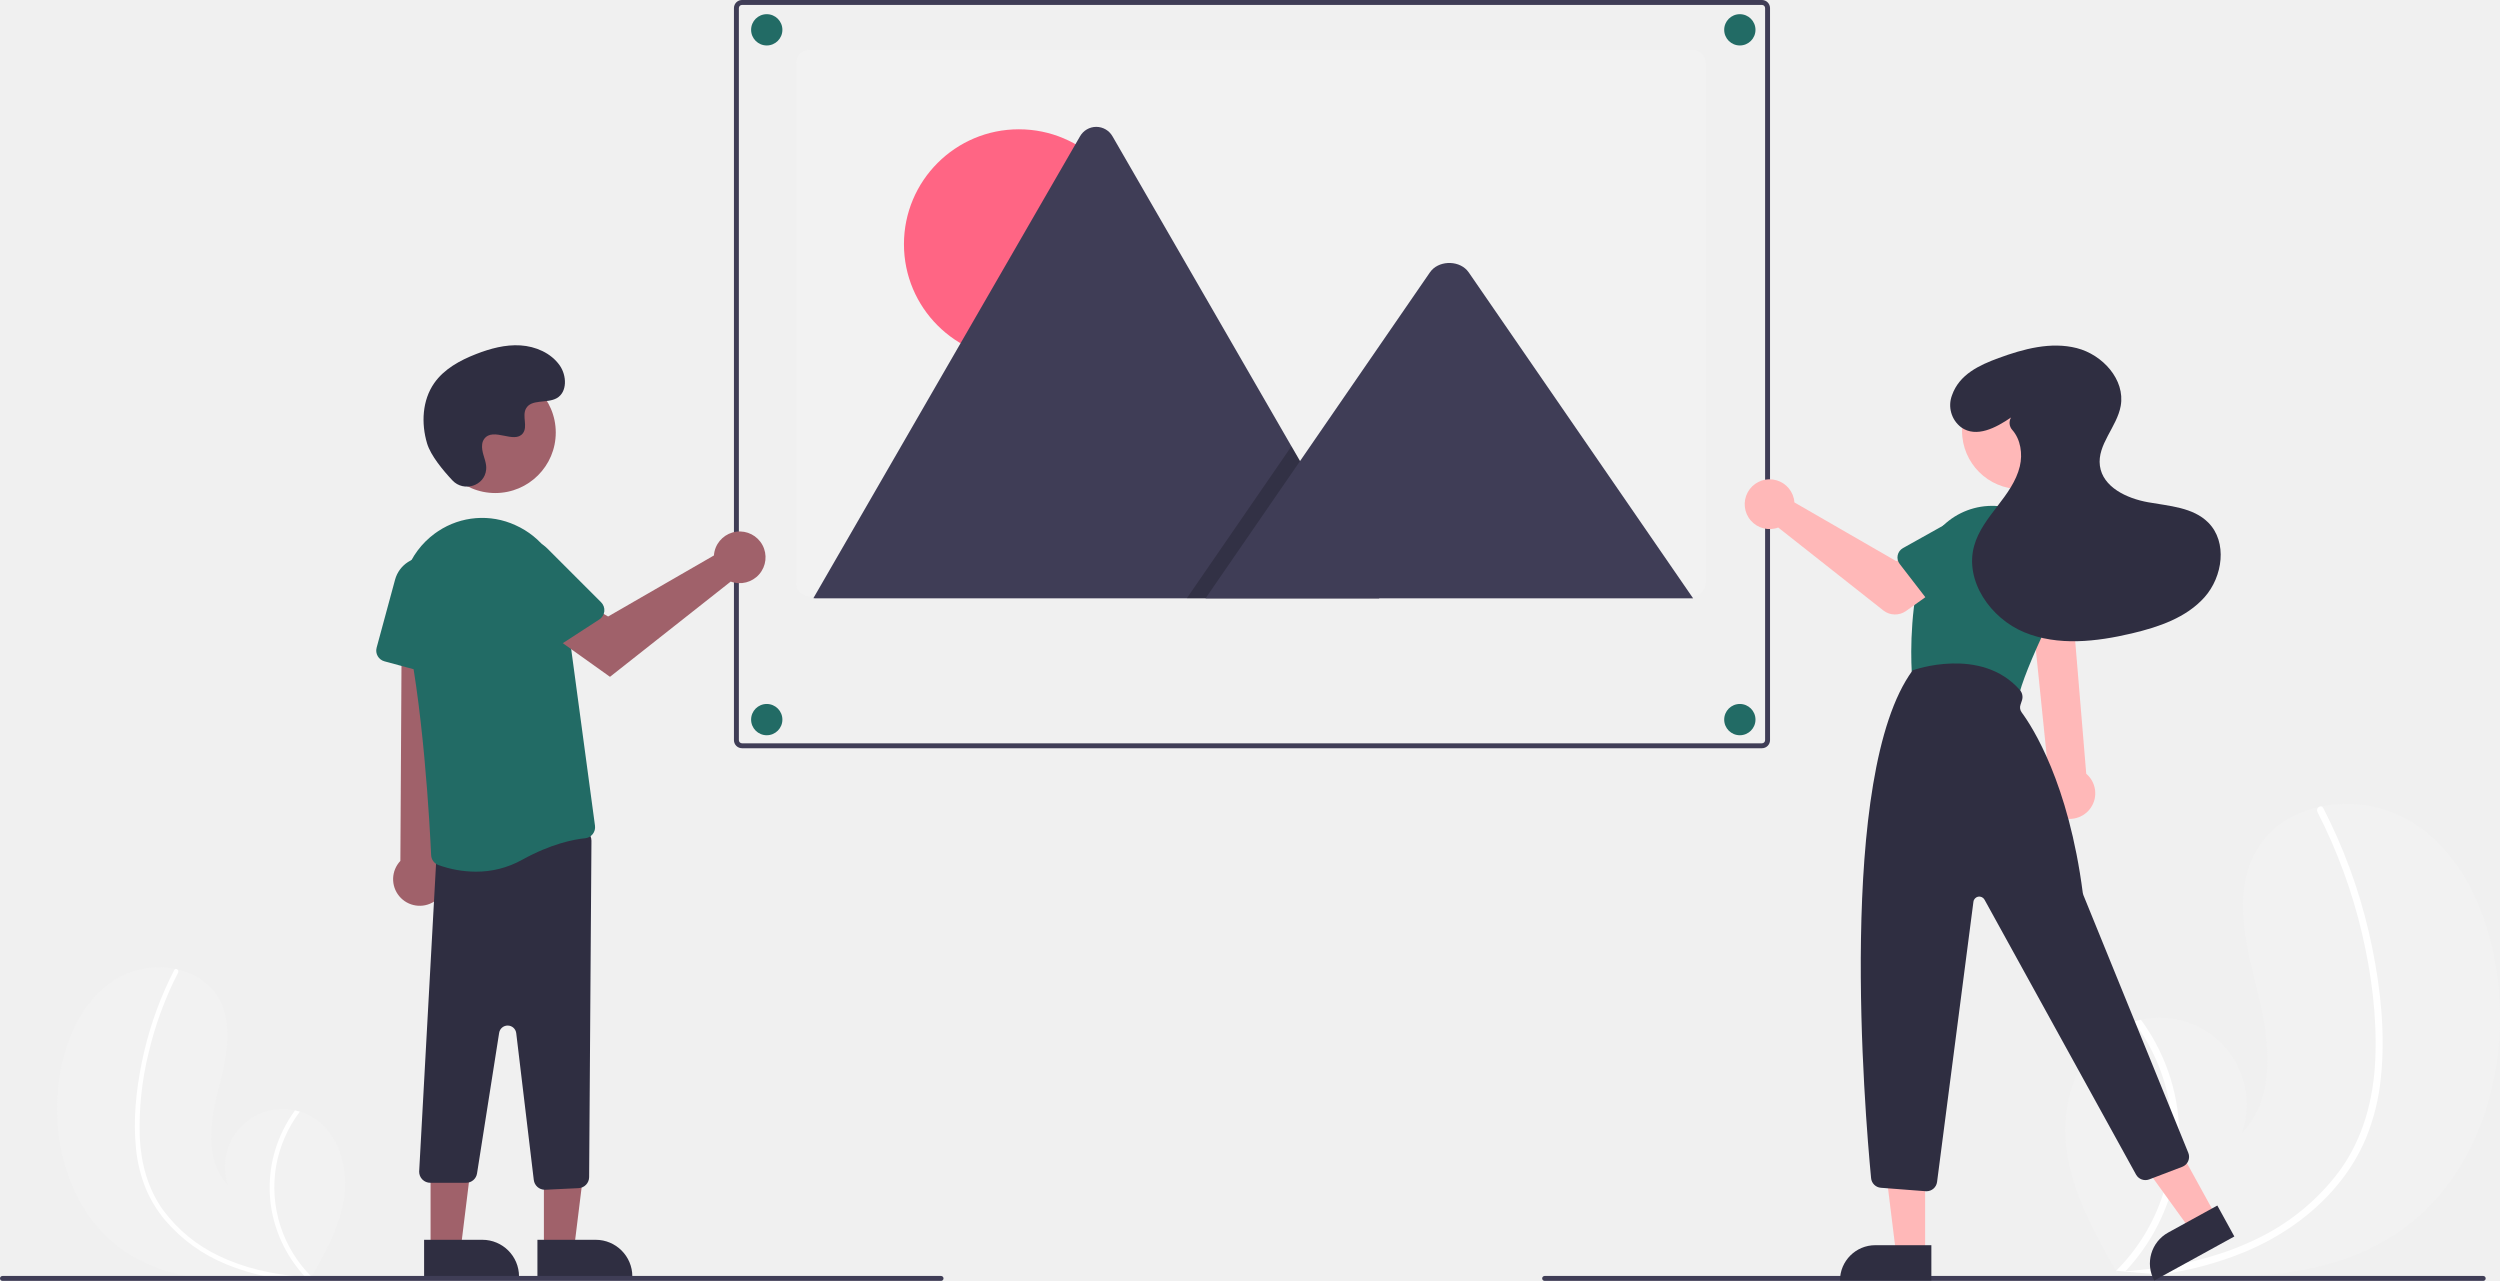
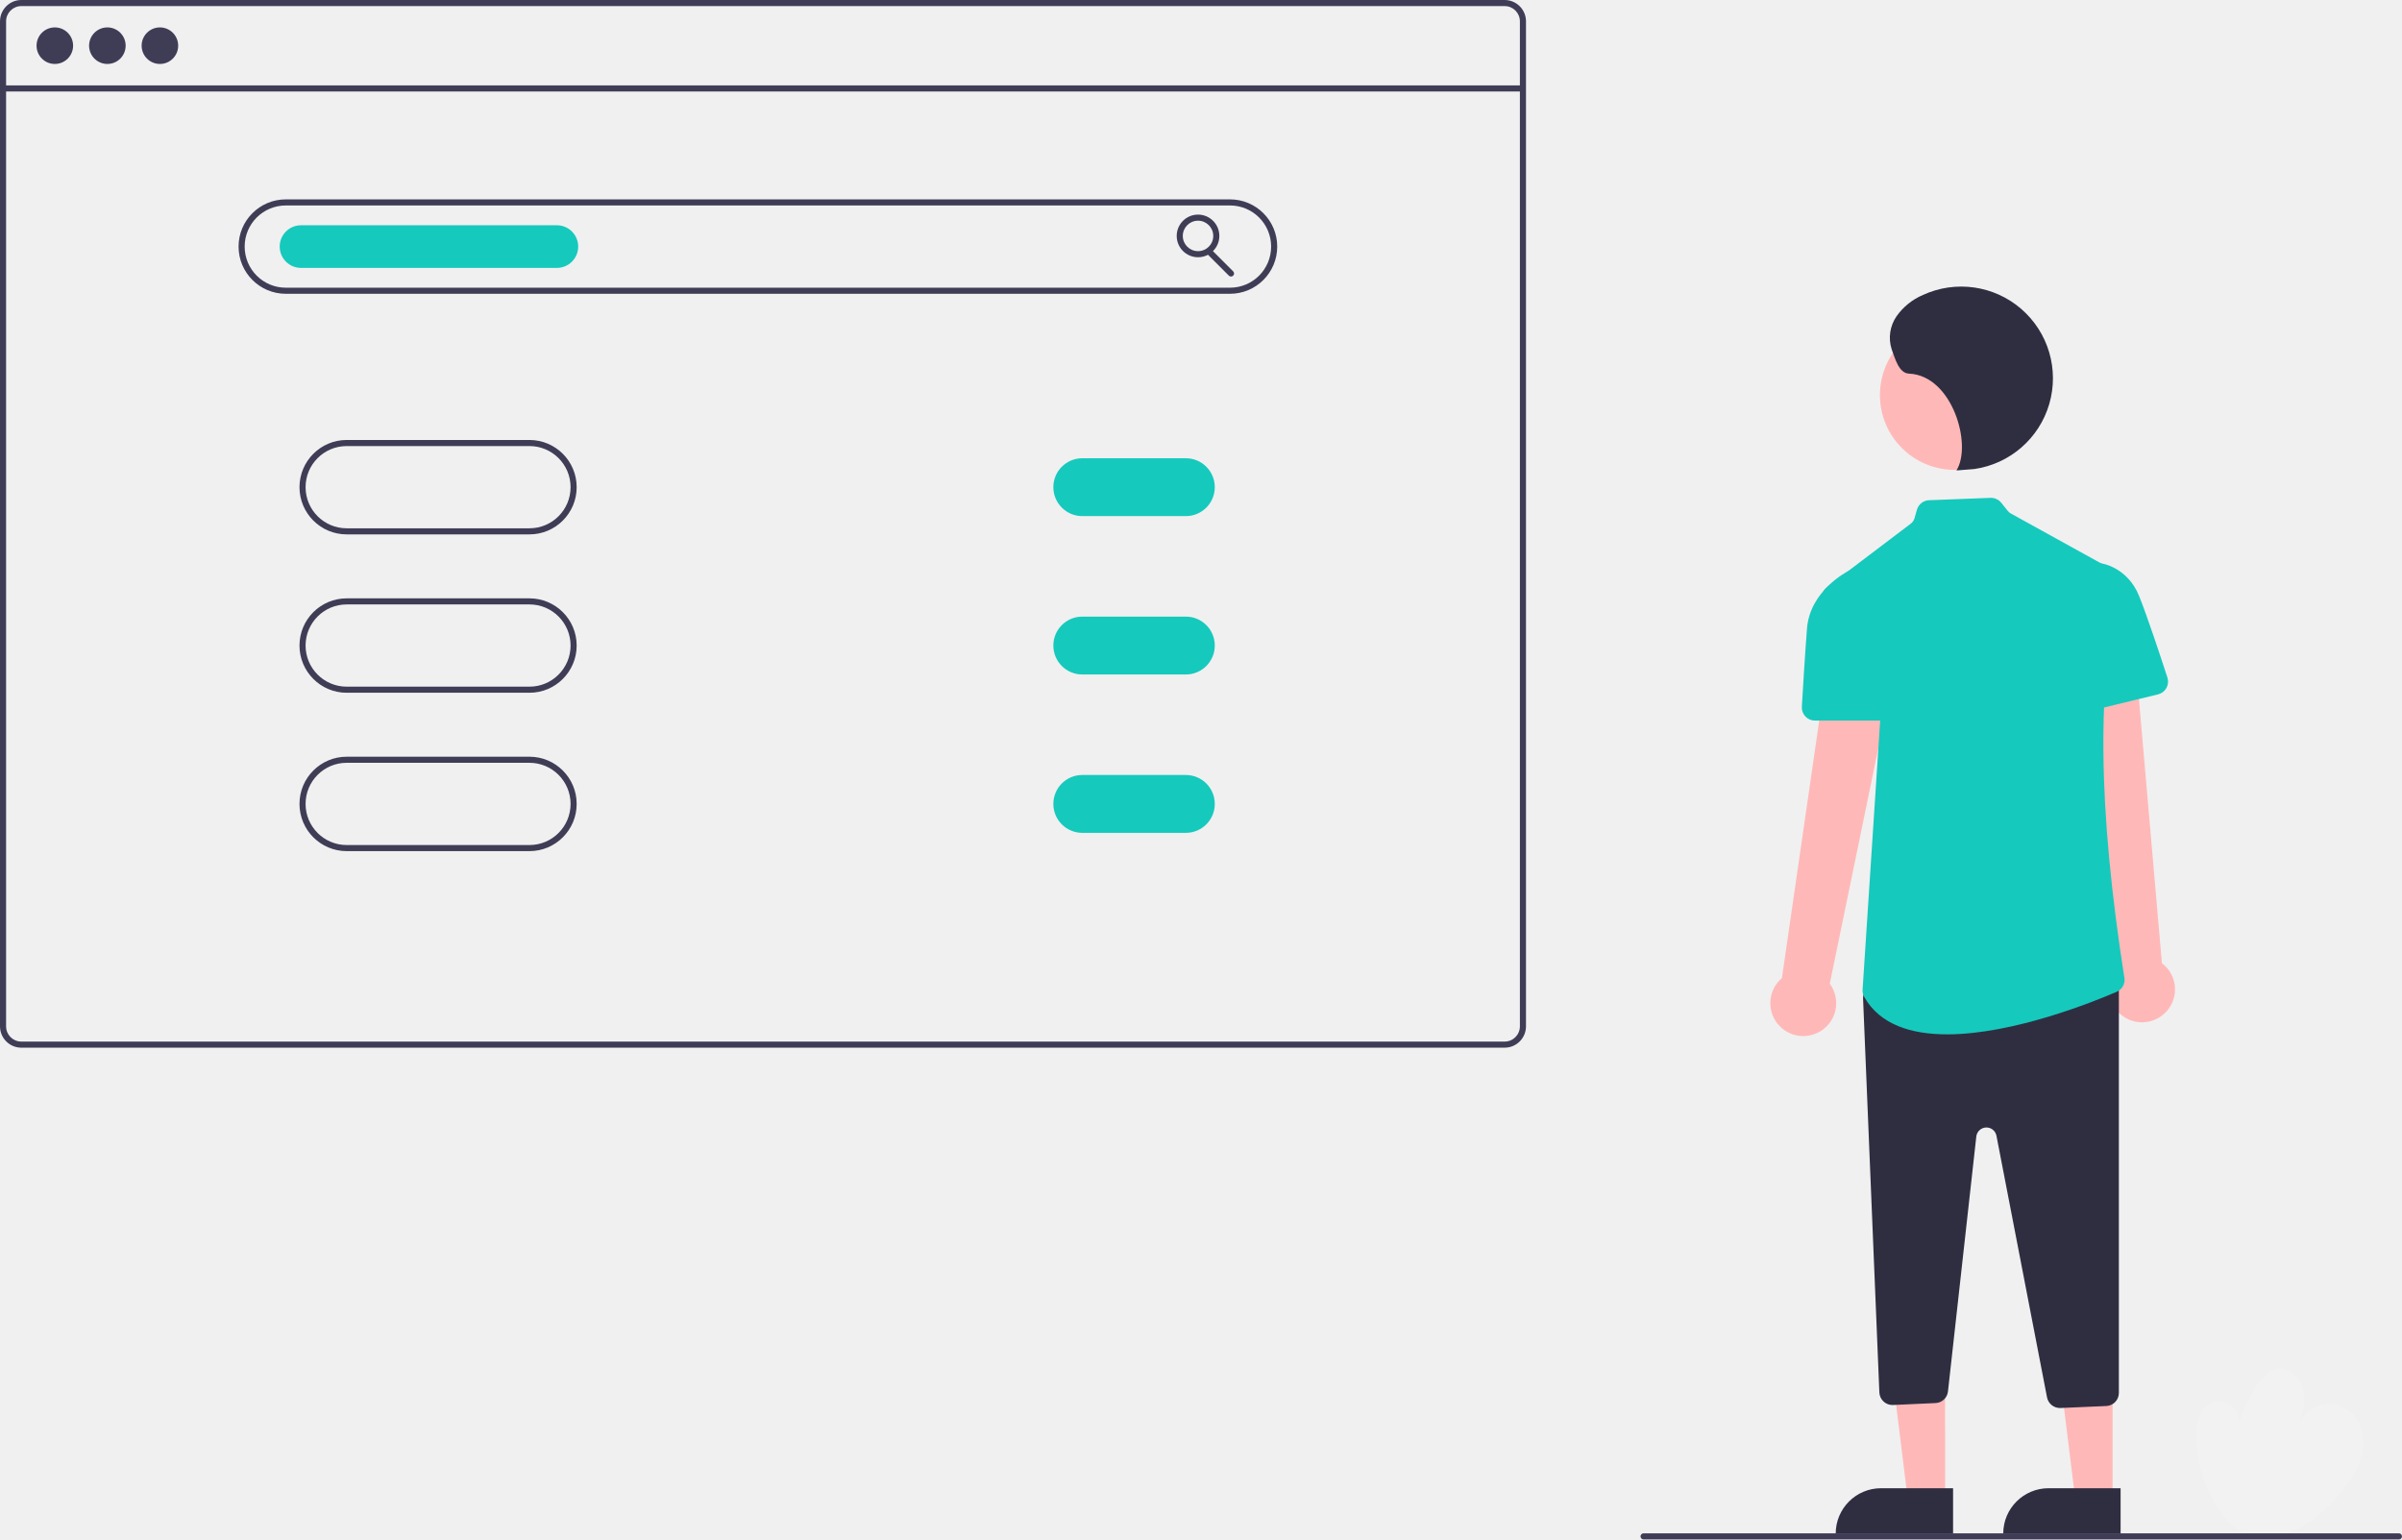
- <svg xmlns="http://www.w3.org/2000/svg" id="a5a3b5e3-d7d8-4dd0-99da-2c47698acbff" data-name="Layer 1" width="1014.809" height="519.943" viewBox="0 0 1014.809 519.943">
-   <path d="M141.875,697.022c18.351,13.22,42.132,13.884,65.119,12.26,3.21-.226,6.397-.492,9.555-.779.019-.005.044-.003.064-.008.152-.014.304-.029.449-.038.652-.061,1.304-.122,1.949-.183l-.153.291-.479.903c.172-.302.344-.598.516-.9.051-.091.107-.181.158-.272,5.955-10.363,11.861-21.106,13.368-32.939,1.557-12.282-2.819-26.189-13.629-32.226a21.814,21.814,0,0,0-4.476-1.875c-.646-.196-1.302-.356-1.964-.497a23.38,23.38,0,0,0-27.19,30.393c-9.165-9.397-7.455-24.643-4.294-37.384,3.167-12.741,7.002-26.918.56-38.362-3.581-6.37-9.879-10.322-16.946-11.914-.217-.047-.433-.093-.651-.134a34.121,34.121,0,0,0-24.514,4.295c-13.514,8.516-20.455,24.662-22.707,40.479C112.979,653.586,121.011,681.991,141.875,697.022Z" transform="translate(-92.5953 -190.0283)" fill="#f2f2f2" />
-   <path d="M147.8,656.222a58.004,58.004,0,0,0,4.003,16.346,50.366,50.366,0,0,0,7.82,12.773,64.531,64.531,0,0,0,24.788,17.873,92.875,92.875,0,0,0,22.583,6.068c3.21-.226,6.397-.492,9.555-.779.019-.005.044-.003.064-.008.152-.014.304-.029.449-.038.652-.061,1.304-.122,1.949-.183l-.153.291-.479.903c.172-.302.344-.598.516-.9.051-.091.107-.181.158-.272a51.34,51.34,0,0,1-14.388-44.91,51.779,51.779,0,0,1,9.651-22.129c-.646-.196-1.302-.356-1.964-.497a53.684,53.684,0,0,0-4.897,8.111,52.603,52.603,0,0,0-4.538,32.725,53.781,53.781,0,0,0,13.626,26.825c-.613-.043-1.232-.093-1.838-.148-11.474-.972-22.925-3.439-33.333-8.492a60.034,60.034,0,0,1-22.49-18.453c-6.303-8.693-9.081-19.149-9.558-29.776a125.662,125.662,0,0,1,3.567-34.019,142.789,142.789,0,0,1,11.998-32.683,1.027,1.027,0,0,0-.408-1.355.873.873,0,0,0-.651-.134.76.76,0,0,0-.502.43c-.656,1.28-1.3,2.562-1.919,3.857A144.41,144.41,0,0,0,150.105,621.554C147.824,632.867,146.606,644.702,147.8,656.222Z" transform="translate(-92.5953 -190.0283)" fill="#fff" />
-   <path d="M1068.011,688.875c-27.688,19.946-63.569,20.948-98.252,18.497-4.843-.342-9.652-.743-14.416-1.175-.029-.007-.067-.005-.096-.012-.229-.022-.458-.044-.677-.057-.983-.092-1.967-.184-2.941-.277l.23.439.722,1.363c-.26-.456-.519-.903-.778-1.359-.076-.137-.162-.273-.238-.41-8.985-15.635-17.896-31.845-20.169-49.699-2.35-18.531,4.254-39.515,20.563-48.623a32.912,32.912,0,0,1,6.754-2.828c.975-.296,1.964-.537,2.964-.75a35.277,35.277,0,0,1,41.024,45.858c13.828-14.179,11.248-37.181,6.478-56.405-4.779-19.223-10.565-40.615-.844-57.881,5.403-9.611,14.905-15.574,25.569-17.976.327-.071.654-.141.982-.202a51.483,51.483,0,0,1,36.988,6.481c20.39,12.849,30.862,37.211,34.261,61.075C1111.609,623.337,1099.49,666.195,1068.011,688.875Z" transform="translate(-92.5953 -190.0283)" fill="#f2f2f2" />
-   <path d="M1059.071,627.314a87.517,87.517,0,0,1-6.04,24.662,75.993,75.993,0,0,1-11.799,19.272c-9.951,11.971-23.11,20.971-37.4,26.968a140.132,140.132,0,0,1-34.074,9.155c-4.843-.342-9.652-.743-14.416-1.175-.029-.007-.067-.005-.096-.012-.229-.022-.458-.044-.677-.057-.983-.092-1.967-.184-2.941-.277l.23.439.722,1.363c-.26-.456-.519-.903-.778-1.359-.076-.137-.162-.273-.238-.41a77.462,77.462,0,0,0,21.709-67.761,78.126,78.126,0,0,0-14.562-33.389c.975-.296,1.964-.537,2.964-.75a81.002,81.002,0,0,1,7.389,12.238,79.369,79.369,0,0,1,6.848,49.376,81.146,81.146,0,0,1-20.559,40.474c.925-.065,1.859-.141,2.773-.224,17.313-1.467,34.59-5.189,50.293-12.812a90.58,90.58,0,0,0,33.933-27.842c9.51-13.116,13.701-28.892,14.421-44.927.763-17.167-1.464-34.635-5.382-51.329a215.443,215.443,0,0,0-18.103-49.313,1.549,1.549,0,0,1,.615-2.045,1.317,1.317,0,0,1,.982-.202,1.147,1.147,0,0,1,.757.649c.99,1.932,1.961,3.865,2.896,5.82a217.889,217.889,0,0,1,17.057,51.161C1059.035,592.076,1060.872,609.932,1059.071,627.314Z" transform="translate(-92.5953 -190.0283)" fill="#fff" />
-   <path d="M807.819,493.758H393.794a3.281,3.281,0,0,1-3.273-3.272V193.302a3.281,3.281,0,0,1,3.273-3.273H807.818a3.281,3.281,0,0,1,3.273,3.272v297.184A3.281,3.281,0,0,1,807.819,493.758ZM393.794,192.028a1.277,1.277,0,0,0-1.274,1.274V490.484a1.278,1.278,0,0,0,1.275,1.273H807.818a1.278,1.278,0,0,0,1.273-1.274V193.302a1.277,1.277,0,0,0-1.274-1.273H393.794Z" transform="translate(-92.5953 -190.0283)" fill="#3f3d56" />
-   <path d="M784.958,215.552V426.747a5.315,5.315,0,0,1-5.314,5.317H421.125a4.482,4.482,0,0,1-.762-.059,5.312,5.312,0,0,1-4.555-5.258V215.552a5.315,5.315,0,0,1,5.314-5.317H779.641a5.315,5.315,0,0,1,5.317,5.314Z" transform="translate(-92.5953 -190.0283)" fill="#f2f2f2" />
-   <circle cx="413.584" cy="99.131" r="46.648" fill="#ff6584" />
-   <path d="M652.462,432.91H423.622a4.666,4.666,0,0,1-.855-.068L530.998,245.372a7.578,7.578,0,0,1,13.191,0L616.825,371.179l3.48,6.02Z" transform="translate(-92.5953 -190.0283)" fill="#3f3d56" />
-   <polygon points="559.866 242.882 481.735 242.882 520.089 187.171 522.85 183.158 524.23 181.151 527.71 187.171 559.866 242.882" opacity="0.2" style="isolation:isolate" />
-   <path d="M779.878,432.91H581.95l38.354-55.711,2.76-4.013,49.979-72.602c3.277-4.758,11.159-5.055,15.012-.897a9.033,9.033,0,0,1,.72.897Z" transform="translate(-92.5953 -190.0283)" fill="#3f3d56" />
-   <circle cx="311.242" cy="292.106" r="6.35" fill="#226b65" />
-   <circle cx="311.242" cy="12.106" r="6.35" fill="#226b65" />
-   <circle cx="706.242" cy="12.106" r="6.35" fill="#226b65" />
-   <circle cx="706.242" cy="292.106" r="6.35" fill="#226b65" />
-   <polygon points="220.779 506.765 233.039 506.765 238.871 459.477 220.777 459.478 220.779 506.765" fill="#a0616a" />
-   <path d="M310.748,693.29h38.531a0,0,0,0,1,0,0V708.177a0,0,0,0,1,0,0H325.635a14.887,14.887,0,0,1-14.887-14.887v0A0,0,0,0,1,310.748,693.29Z" transform="translate(567.4629 1211.424) rotate(179.9974)" fill="#2f2e41" />
-   <polygon points="174.779 506.765 187.039 506.765 192.871 459.477 174.777 459.478 174.779 506.765" fill="#a0616a" />
-   <path d="M264.748,693.29h38.531a0,0,0,0,1,0,0V708.177a0,0,0,0,1,0,0H279.635a14.887,14.887,0,0,1-14.887-14.887v0A0,0,0,0,1,264.748,693.29Z" transform="translate(475.4629 1211.426) rotate(179.9974)" fill="#2f2e41" />
-   <path d="M268.872,555.955a10.743,10.743,0,0,0,2.062-16.343l8.072-114.558-23.253,2.255L255.115,539.496a10.801,10.801,0,0,0,13.757,16.459Z" transform="translate(-92.5953 -190.0283)" fill="#a0616a" />
-   <path d="M313.74,672.977a4.517,4.517,0,0,1-4.469-3.966l-7.126-59.603a3.5,3.5,0,0,0-6.933-.128l-8.977,57.067a4.479,4.479,0,0,1-4.445,3.801H267.24a4.5,4.5,0,0,1-4.5-4.534l6.944-126.534a4.474,4.474,0,0,1,3.854-4.42l53.994-7.838a4.501,4.501,0,0,1,5.146,4.485l-.942,136.557a4.499,4.499,0,0,1-4.286,4.463l-13.496.644Q313.847,672.977,313.74,672.977Z" transform="translate(-92.5953 -190.0283)" fill="#2f2e41" />
-   <path d="M285.748,543.861a45.085,45.085,0,0,1-15.226-2.711,4.465,4.465,0,0,1-2.918-4.005c-.466-10.337-3.191-63.544-11.125-95.999a33.178,33.178,0,0,1,12.636-34.573q.64-.46,1.305-.903a32.306,32.306,0,0,1,31.396-2.461,33.219,33.219,0,0,1,19.364,25.957l12.938,96.051a4.478,4.478,0,0,1-.931,3.401,4.418,4.418,0,0,1-3.053,1.673c-4.483.447-13.781,2.185-25.68,8.796A38.125,38.125,0,0,1,285.748,543.861Z" transform="translate(-92.5953 -190.0283)" fill="#226b65" />
-   <path d="M269.931,464.242l-21.291-5.773a4.505,4.505,0,0,1-3.166-5.521l7.485-27.605a12.399,12.399,0,0,1,24.346,3.927l-1.704,30.876a4.5,4.5,0,0,1-5.671,4.095Z" transform="translate(-92.5953 -190.0283)" fill="#226b65" />
-   <circle cx="201.036" cy="175.577" r="24.561" fill="#a0616a" />
-   <path d="M382.635,413.86a10.527,10.527,0,0,0-.239,1.64l-42.957,24.782-10.441-6.011-11.131,14.572L340.203,464.764l49.008-38.663A10.496,10.496,0,1,0,382.635,413.86Z" transform="translate(-92.5953 -190.0283)" fill="#a0616a" />
-   <path d="M335.878,441.478l-18.504,12.009a4.505,4.505,0,0,1-6.224-1.325l-15.57-23.992a12.399,12.399,0,0,1,19.168-15.516l21.863,21.868a4.5,4.5,0,0,1-.733,6.957Z" transform="translate(-92.5953 -190.0283)" fill="#226b65" />
-   <path d="M276.251,385.037c4.582,4.881,13.091,2.261,13.688-4.407a8.055,8.055,0,0,0-.01-1.556c-.308-2.954-2.015-5.635-1.606-8.754a4.59,4.59,0,0,1,.84-2.149c3.651-4.889,12.222,2.187,15.668-2.239,2.113-2.714-.371-6.987,1.251-10.021,2.14-4.004,8.479-2.029,12.454-4.221,4.423-2.439,4.158-9.225,1.247-13.353-3.551-5.034-9.776-7.72-15.923-8.107s-12.253,1.275-17.992,3.511c-6.521,2.541-12.988,6.054-17.001,11.788-4.88,6.973-5.35,16.348-2.909,24.502C267.442,374.992,272.509,381.051,276.251,385.037Z" transform="translate(-92.5953 -190.0283)" fill="#2f2e41" />
-   <path d="M474.595,709.972h-381a1,1,0,1,1,0-2h381a1,1,0,1,1,0,2Z" transform="translate(-92.5953 -190.0283)" fill="#3f3d56" />
-   <path d="M1100.595,709.972h-381a1,1,0,0,1,0-2h381a1,1,0,0,1,0,2Z" transform="translate(-92.5953 -190.0283)" fill="#3f3d56" />
-   <path d="M928.023,521.322a10.342,10.342,0,0,1-3.698-15.421l-7.733-75.611h16.713l6.146,73.83a10.398,10.398,0,0,1-11.427,17.202Z" transform="translate(-92.5953 -190.0283)" fill="#ffb8b8" />
-   <circle cx="820.082" cy="174.889" r="23.645" fill="#ffb8b8" />
-   <path d="M907.297,474.223l-35.289-7.706a4.343,4.343,0,0,1-3.402-4.01c-.408-7.875-.7-28.246,5.365-47.263A28.639,28.639,0,0,1,910.772,397h0a28.652,28.652,0,0,1,16.271,39.558c-7.826,16.07-12.754,27.707-14.649,34.59a4.325,4.325,0,0,1-5.097,3.075Z" transform="translate(-92.5953 -190.0283)" fill="#226b65" />
-   <polygon points="781.457 508.826 769.654 508.825 764.04 463.301 781.459 463.301 781.457 508.826" fill="#ffb8b8" />
-   <path d="M761.224,505.453H783.986a0,0,0,0,1,0,0v14.332a0,0,0,0,1,0,0H746.892a0,0,0,0,1,0,0v0A14.332,14.332,0,0,1,761.224,505.453Z" fill="#2f2e41" />
-   <polygon points="899.476 493.529 889.134 499.215 862.279 462.029 877.544 453.637 899.476 493.529" fill="#ffb8b8" />
-   <path d="M975.648,687.433h22.762a0,0,0,0,1,0,0v14.332a0,0,0,0,1,0,0H961.316a0,0,0,0,1,0,0v0A14.332,14.332,0,0,1,975.648,687.433Z" transform="translate(-306.0206 367.9614) rotate(-28.80096)" fill="#2f2e41" />
-   <path d="M874.267,673.573l-18.17-1.399a4.32,4.32,0,0,1-3.98-3.899c-2.589-27.009-13.95-163.879,16.777-206.019l.086-.118.137-.051c.275-.101,27.678-9.872,43.4,8.035a4.33,4.33,0,0,1,.834,4.214l-.6,1.799a3.355,3.355,0,0,0,.477,3.055c4.363,5.898,19.048,28.616,24.82,73.289a3.337,3.337,0,0,0,.218.829l42.613,104.682a4.332,4.332,0,0,1-2.47,5.681L965.002,668.781a4.356,4.356,0,0,1-5.336-1.958L898.15,555.216a2.407,2.407,0,0,0-4.494.853L878.896,669.811a4.332,4.332,0,0,1-4.292,3.775C874.492,673.586,874.38,673.582,874.267,673.573Z" transform="translate(-92.5953 -190.0283)" fill="#2f2e41" />
-   <path d="M820.754,392.383a10.134,10.134,0,0,1,.23,1.579l41.355,23.858,10.052-5.787,10.716,14.029-16.8,11.974a7.702,7.702,0,0,1-9.24-.225l-42.645-33.643a10.106,10.106,0,1,1,6.33-11.785Z" transform="translate(-92.5953 -190.0283)" fill="#ffb8b8" />
-   <path d="M862.908,415.435a4.328,4.328,0,0,1,2.129-2.912l18.978-10.612a12.031,12.031,0,0,1,14.755,19.008l-15.131,15.713a4.332,4.332,0,0,1-6.55-.359l-13.366-17.323A4.327,4.327,0,0,1,862.908,415.435Z" transform="translate(-92.5953 -190.0283)" fill="#226b65" />
-   <path d="M912.032,448.151a4.327,4.327,0,0,1-1.605-3.231l-.681-21.732a12.031,12.031,0,0,1,23.667-4.345l6.98,20.667a4.332,4.332,0,0,1-3.335,5.649l-21.532,3.888A4.327,4.327,0,0,1,912.032,448.151Z" transform="translate(-92.5953 -190.0283)" fill="#226b65" />
-   <path d="M908.935,359.478c-6.077,4.159-14.057,8.435-20.264,4.006a11.295,11.295,0,0,1-3.707-13.02c2.972-8.499,11.138-12.241,18.947-15.109,10.151-3.729,21.204-6.695,31.684-4.025s19.741,12.816,17.849,23.464c-1.521,8.563-9.598,15.687-8.452,24.308,1.154,8.676,10.911,13.243,19.525,14.793s18.253,2.049,24.444,8.236c7.897,7.893,5.925,22.001-1.506,30.334s-18.645,12.111-29.511,14.679c-14.397,3.402-29.968,5.191-43.641-.456s-24.314-20.847-20.353-35.1c1.673-6.021,5.614-11.109,9.423-16.062s7.666-10.133,9.119-16.211c1.211-5.065.315-10.945-3.044-14.744a4.272,4.272,0,0,1-.572-4.993Z" transform="translate(-92.5953 -190.0283)" fill="#2f2e41" />
+ <svg xmlns="http://www.w3.org/2000/svg" id="e3fcecc7-e6c1-4472-ba1a-540914afc660" data-name="Layer 1" width="788.606" height="505.465" viewBox="0 0 788.606 505.465">
+   <path d="M942.334,700.889c-10.217-6.835-15.362-19.838-15.565-32.129-.068-4.122.972-8.9,4.664-10.733a6.409,6.409,0,0,1,9.174,6.785A62.045,62.045,0,0,1,945.908,653.296c1.825-3.088,4.388-6.302,7.963-6.596,4.148-.341,7.613,3.688,8.2,7.808s-.911,8.22-2.385,12.112a10.83,10.83,0,0,1,17.159-6.084c4.056,3.131,5.393,8.894,4.372,13.916s-4.017,9.415-7.331,13.323c-3.886,4.583-8.386,8.771-13.773,11.431s-11.758,3.678-17.489,1.874Z" transform="translate(-205.6969 -197.2677)" fill="#f2f2f2" />
+   <path d="M802.592,536.291a10.743,10.743,0,0,0,3.842-16.018l25.033-121.54-23.36-.308-17.384,119.998a10.801,10.801,0,0,0,11.87,17.868Z" transform="translate(-205.6969 -197.2677)" fill="#ffb8b8" />
+   <path d="M916.376,529.979a10.743,10.743,0,0,0-.897-16.448L904.726,389.907,882.253,396.289l17.641,119.961A10.801,10.801,0,0,0,916.376,529.979Z" transform="translate(-205.6969 -197.2677)" fill="#ffb8b8" />
+   <polygon points="638.591 492.157 626.331 492.156 620.499 444.868 638.593 444.869 638.591 492.157" fill="#ffb8b8" />
+   <path d="M617.574,488.653h23.644a0,0,0,0,1,0,0v14.887a0,0,0,0,1,0,0H602.687a0,0,0,0,1,0,0v0A14.887,14.887,0,0,1,617.574,488.653Z" fill="#2f2e41" />
+   <polygon points="693.591 492.157 681.331 492.156 675.499 444.868 693.593 444.869 693.591 492.157" fill="#ffb8b8" />
+   <path d="M672.574,488.653h23.644a0,0,0,0,1,0,0v14.887a0,0,0,0,1,0,0H657.687a0,0,0,0,1,0,0v0A14.887,14.887,0,0,1,672.574,488.653Z" fill="#2f2e41" />
+   <circle cx="641.768" cy="129.732" r="24.561" fill="#ffb8b8" />
+   <path d="M881.993,659.587a4.334,4.334,0,0,1-4.231-3.49l-16.604-85.907a3.349,3.349,0,0,0-6.618.266l-9.298,83.678a4.285,4.285,0,0,1-4.085,3.825l-13.945.634a4.235,4.235,0,0,1-3.106-1.127,4.278,4.278,0,0,1-1.392-2.996l-5.347-129.259a4.28,4.28,0,0,1,1.508-3.454l3.092-2.638a4.311,4.311,0,0,1,2.795-1.03h72.279a4.311,4.311,0,0,1,4.307,4.307V654.625a4.299,4.299,0,0,1-4.119,4.303l-15.051.655C882.115,659.585,882.054,659.587,881.993,659.587Z" transform="translate(-205.6969 -197.2677)" fill="#2f2e41" />
+   <path d="M844.976,536.895c-11.686.001-21.986-3.113-27.186-12.194a4.387,4.387,0,0,1-.586-2.472l6.534-99.877a3.349,3.349,0,0,0-.679-2.25l-18.334-24.038a4.305,4.305,0,0,1,.824-6.043l27.502-20.835a3.366,3.366,0,0,0,1.198-1.75l.801-2.804a4.298,4.298,0,0,1,3.975-3.121l20.181-.777a4.348,4.348,0,0,1,3.529,1.614l2.148,2.684a3.341,3.341,0,0,0,.996.84l33.75,18.65a4.315,4.315,0,0,1,2.223,3.723l.001.06-.014.057c-7.867,32.803-7.425,74.264,1.392,130.485a4.305,4.305,0,0,1-2.581,4.064C893.344,526.076,866.756,536.895,844.976,536.895Z" transform="translate(-205.6969 -197.2677)" fill="#16c9bd" />
+   <path d="M824.424,433.872H801.566a4.301,4.301,0,0,1-4.3-4.55c.34-5.823,1.011-16.898,1.683-25.632.967-12.568,13.282-18.754,13.406-18.816l.241-.118,8.314,5.278,7.737,38.688a4.307,4.307,0,0,1-4.223,5.15Z" transform="translate(-205.6969 -197.2677)" fill="#16c9bd" />
+   <path d="M887.06,431.738a4.312,4.312,0,0,1-4.26-4.776l4.218-38.81,8.15-5.969.186.021c.087.01,8.769,1.094,12.659,10.818,2.77,6.924,7,19.721,9.275,26.734a4.302,4.302,0,0,1-3.081,5.507l-26.108,6.35A4.356,4.356,0,0,1,887.06,431.738Z" transform="translate(-205.6969 -197.2677)" fill="#16c9bd" />
+   <path d="M848.024,351.732c5.253-8.311-1.305-31.189-15.596-31.786-3.299-.138-4.566-4.939-5.688-8.044a12.389,12.389,0,0,1,1.61-10.779,20.337,20.337,0,0,1,8.676-7.008,30.107,30.107,0,1,1,16.861,57.157Z" transform="translate(-205.6969 -197.2677)" fill="#2f2e41" />
+   <path d="M699.697,197.268h-487a7.008,7.008,0,0,0-7,7v330a7.008,7.008,0,0,0,7,7h487a7.008,7.008,0,0,0,7-7v-330A7.008,7.008,0,0,0,699.697,197.268Zm5,337a5.002,5.002,0,0,1-5,5h-487a5.002,5.002,0,0,1-5-5v-330a5.002,5.002,0,0,1,5-5h487a5.002,5.002,0,0,1,5,5Z" transform="translate(-205.6969 -197.2677)" fill="#3f3d56" />
+   <rect x="1" y="28.04" width="499" height="2" fill="#3f3d56" />
+   <circle cx="18" cy="15" r="6" fill="#3f3d56" />
+   <circle cx="35.25" cy="15" r="6" fill="#3f3d56" />
+   <circle cx="52.5" cy="15" r="6" fill="#3f3d56" />
+   <path d="M609.524,293.732h-310a15.5,15.5,0,0,1,0-31h310a15.5,15.5,0,0,1,0,31Zm-310-29a13.5,13.5,0,0,0,0,27h310a13.5,13.5,0,0,0,0-27Z" transform="translate(-205.6969 -197.2677)" fill="#3f3d56" />
+   <path d="M379.524,372.732h-60a15.5,15.5,0,0,1,0-31h60a15.5,15.5,0,0,1,0,31Zm-60-29a13.5,13.5,0,0,0,0,27h60a13.5,13.5,0,0,0,0-27Z" transform="translate(-205.6969 -197.2677)" fill="#3f3d56" />
+   <path d="M379.524,424.732h-60a15.5,15.5,0,0,1,0-31h60a15.5,15.5,0,0,1,0,31Zm-60-29a13.5,13.5,0,0,0,0,27h60a13.5,13.5,0,0,0,0-27Z" transform="translate(-205.6969 -197.2677)" fill="#3f3d56" />
+   <path d="M379.524,476.732h-60a15.5,15.5,0,0,1,0-31h60a15.5,15.5,0,0,1,0,31Zm-60-29a13.5,13.5,0,0,0,0,27h60a13.5,13.5,0,0,0,0-27Z" transform="translate(-205.6969 -197.2677)" fill="#3f3d56" />
+   <path d="M388.524,285.232h-84a7,7,0,0,1,0-14h84a7,7,0,0,1,0,14Z" transform="translate(-205.6969 -197.2677)" fill="#16c9bd" />
+   <path d="M599.024,281.732a7,7,0,1,1,7-7A7.008,7.008,0,0,1,599.024,281.732Zm0-12a5,5,0,1,0,5,5A5.006,5.006,0,0,0,599.024,269.732Z" transform="translate(-205.6969 -197.2677)" fill="#3f3d56" />
+   <path d="M609.852,288.065a.997.997,0,0,1-.707-.293l-7.026-7.026a1.0 1,0,1,1,1.414-1.414l7.026,7.026a1,1,0,0,1-.707,1.707Z" transform="translate(-205.6969 -197.2677)" fill="#3f3d56" />
+   <path d="M595.024,366.732h-34a9.5,9.5,0,0,1,0-19h34a9.5,9.5,0,0,1,0,19Z" transform="translate(-205.6969 -197.2677)" fill="#16c9bd" />
+   <path d="M595.024,418.732h-34a9.5,9.5,0,0,1,0-19h34a9.5,9.5,0,0,1,0,19Z" transform="translate(-205.6969 -197.2677)" fill="#16c9bd" />
+   <path d="M595.024,470.732h-34a9.5,9.5,0,0,1,0-19h34a9.5,9.5,0,0,1,0,19Z" transform="translate(-205.6969 -197.2677)" fill="#16c9bd" />
+   <path d="M993.303,702.732h-248a1,1,0,0,1,0-2h248a1,1,0,0,1,0,2Z" transform="translate(-205.6969 -197.2677)" fill="#3f3d56" />
</svg>
